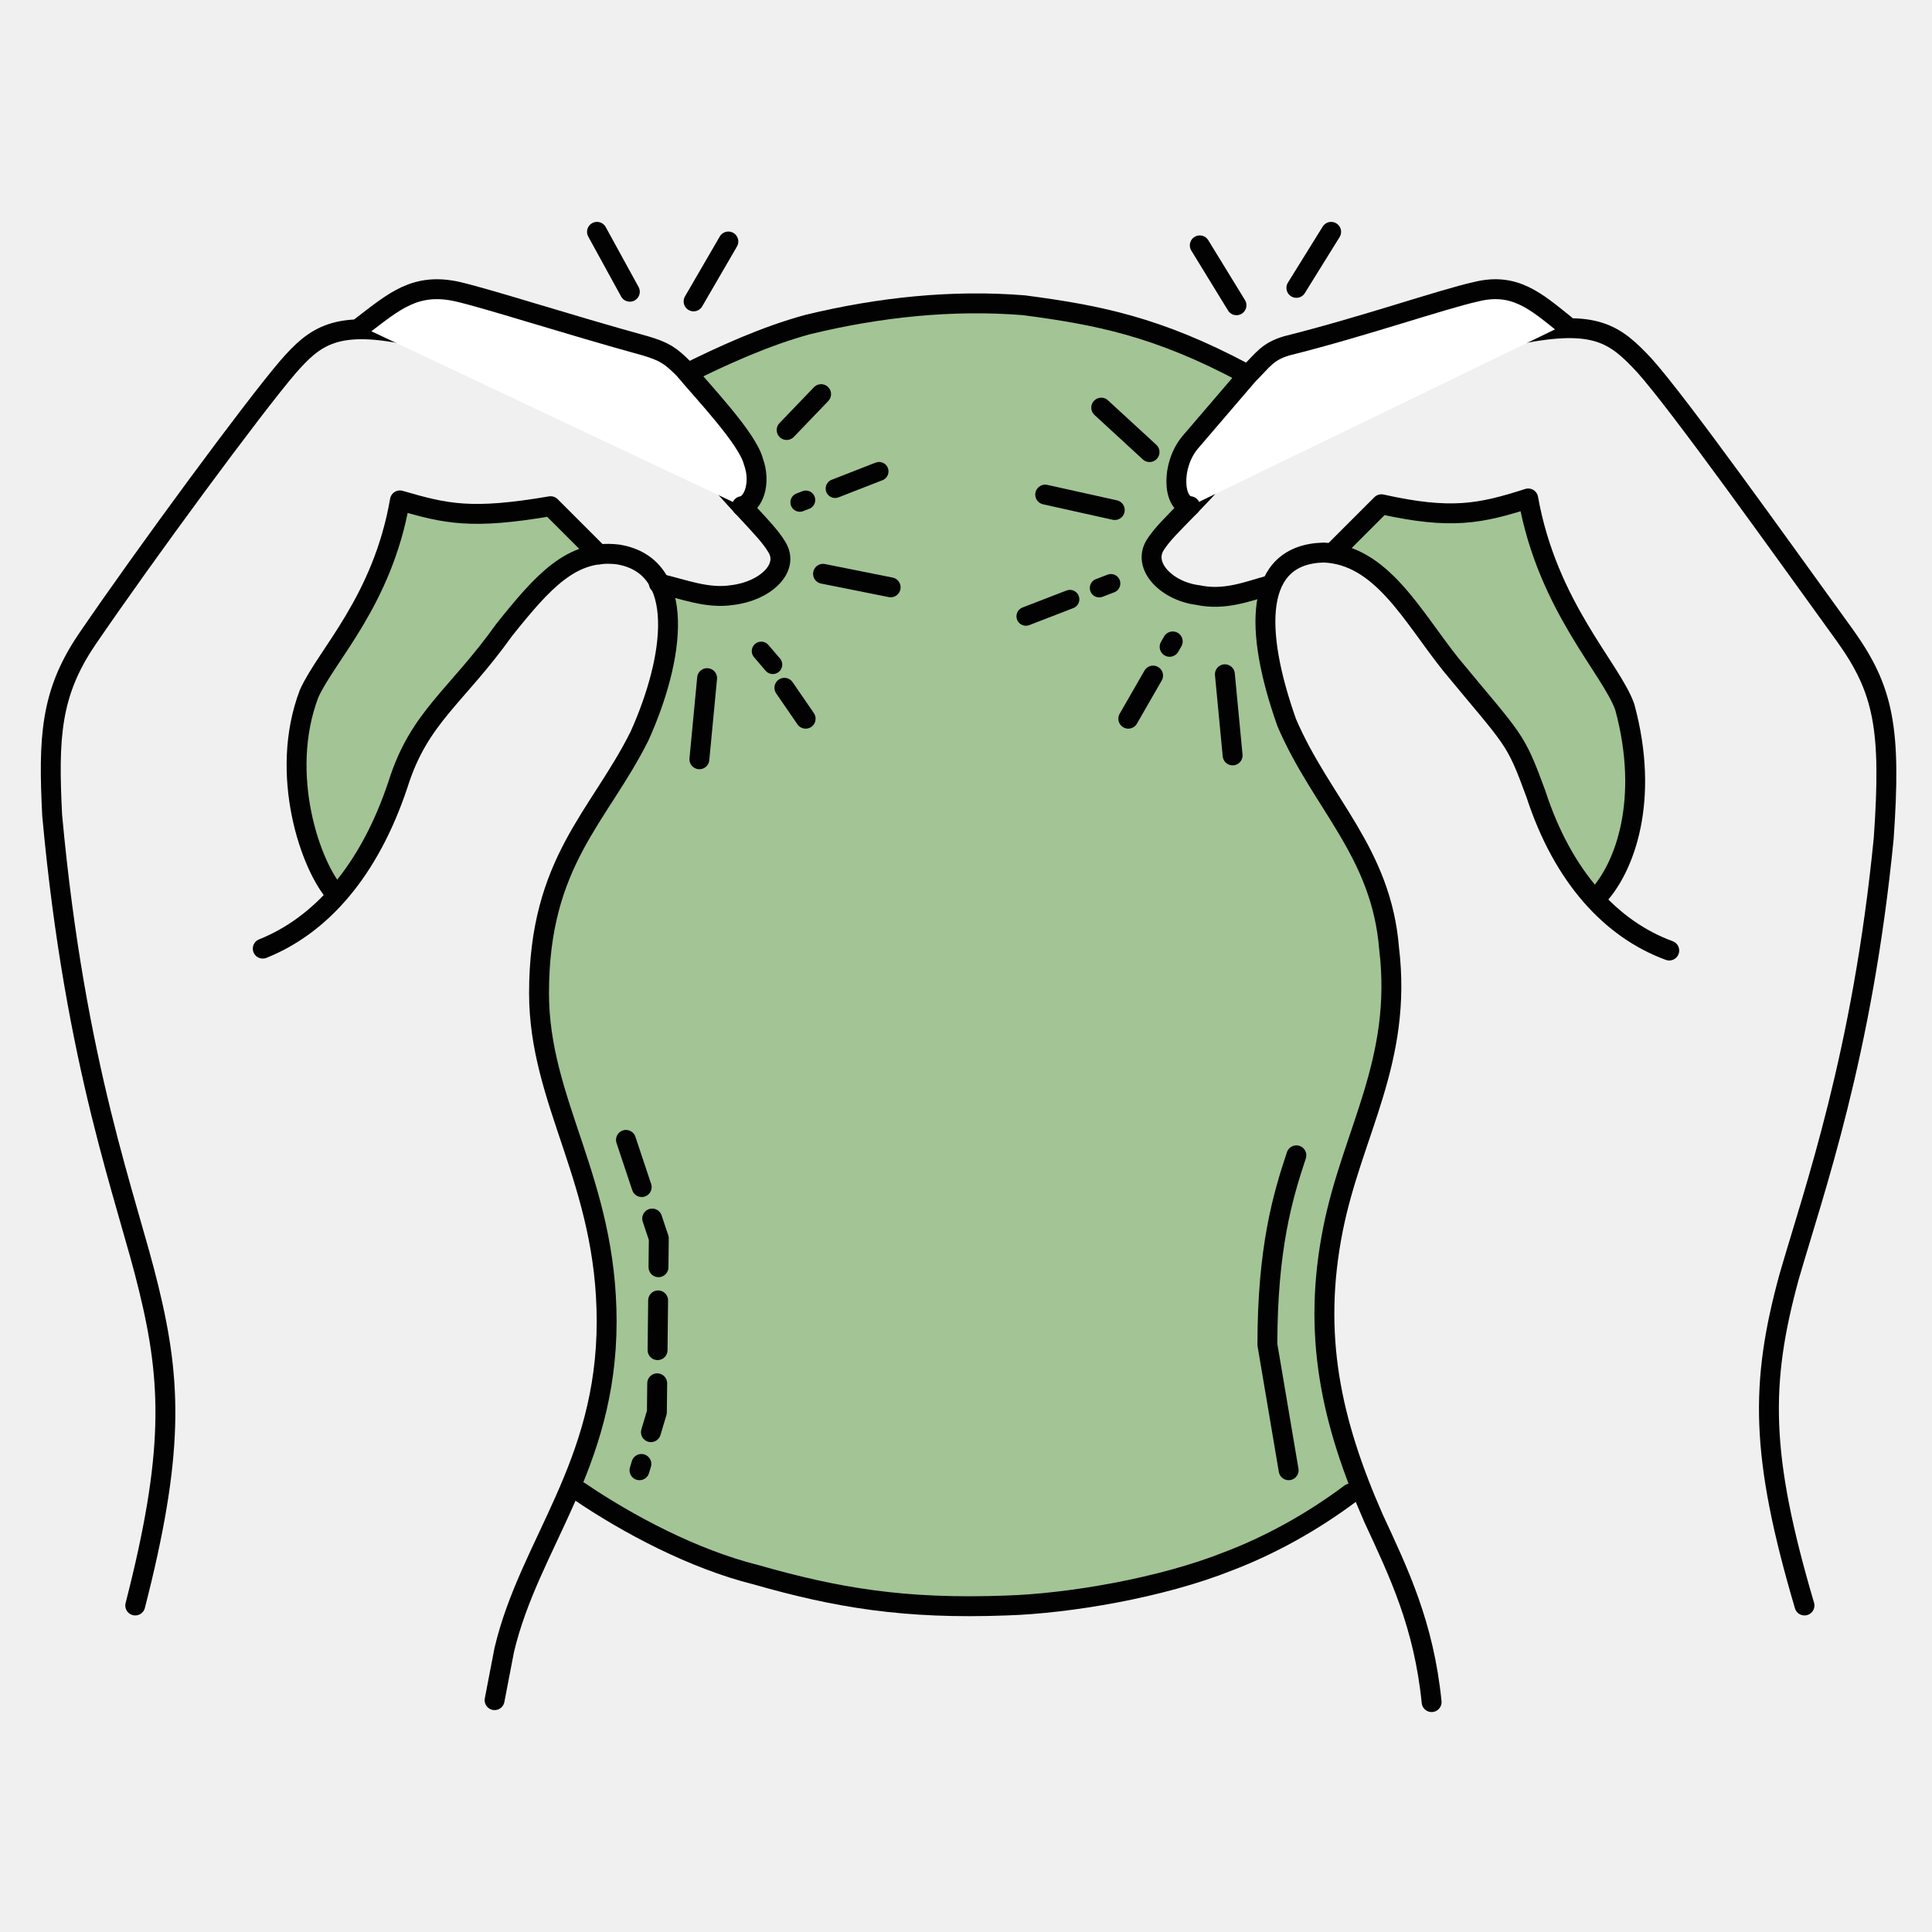
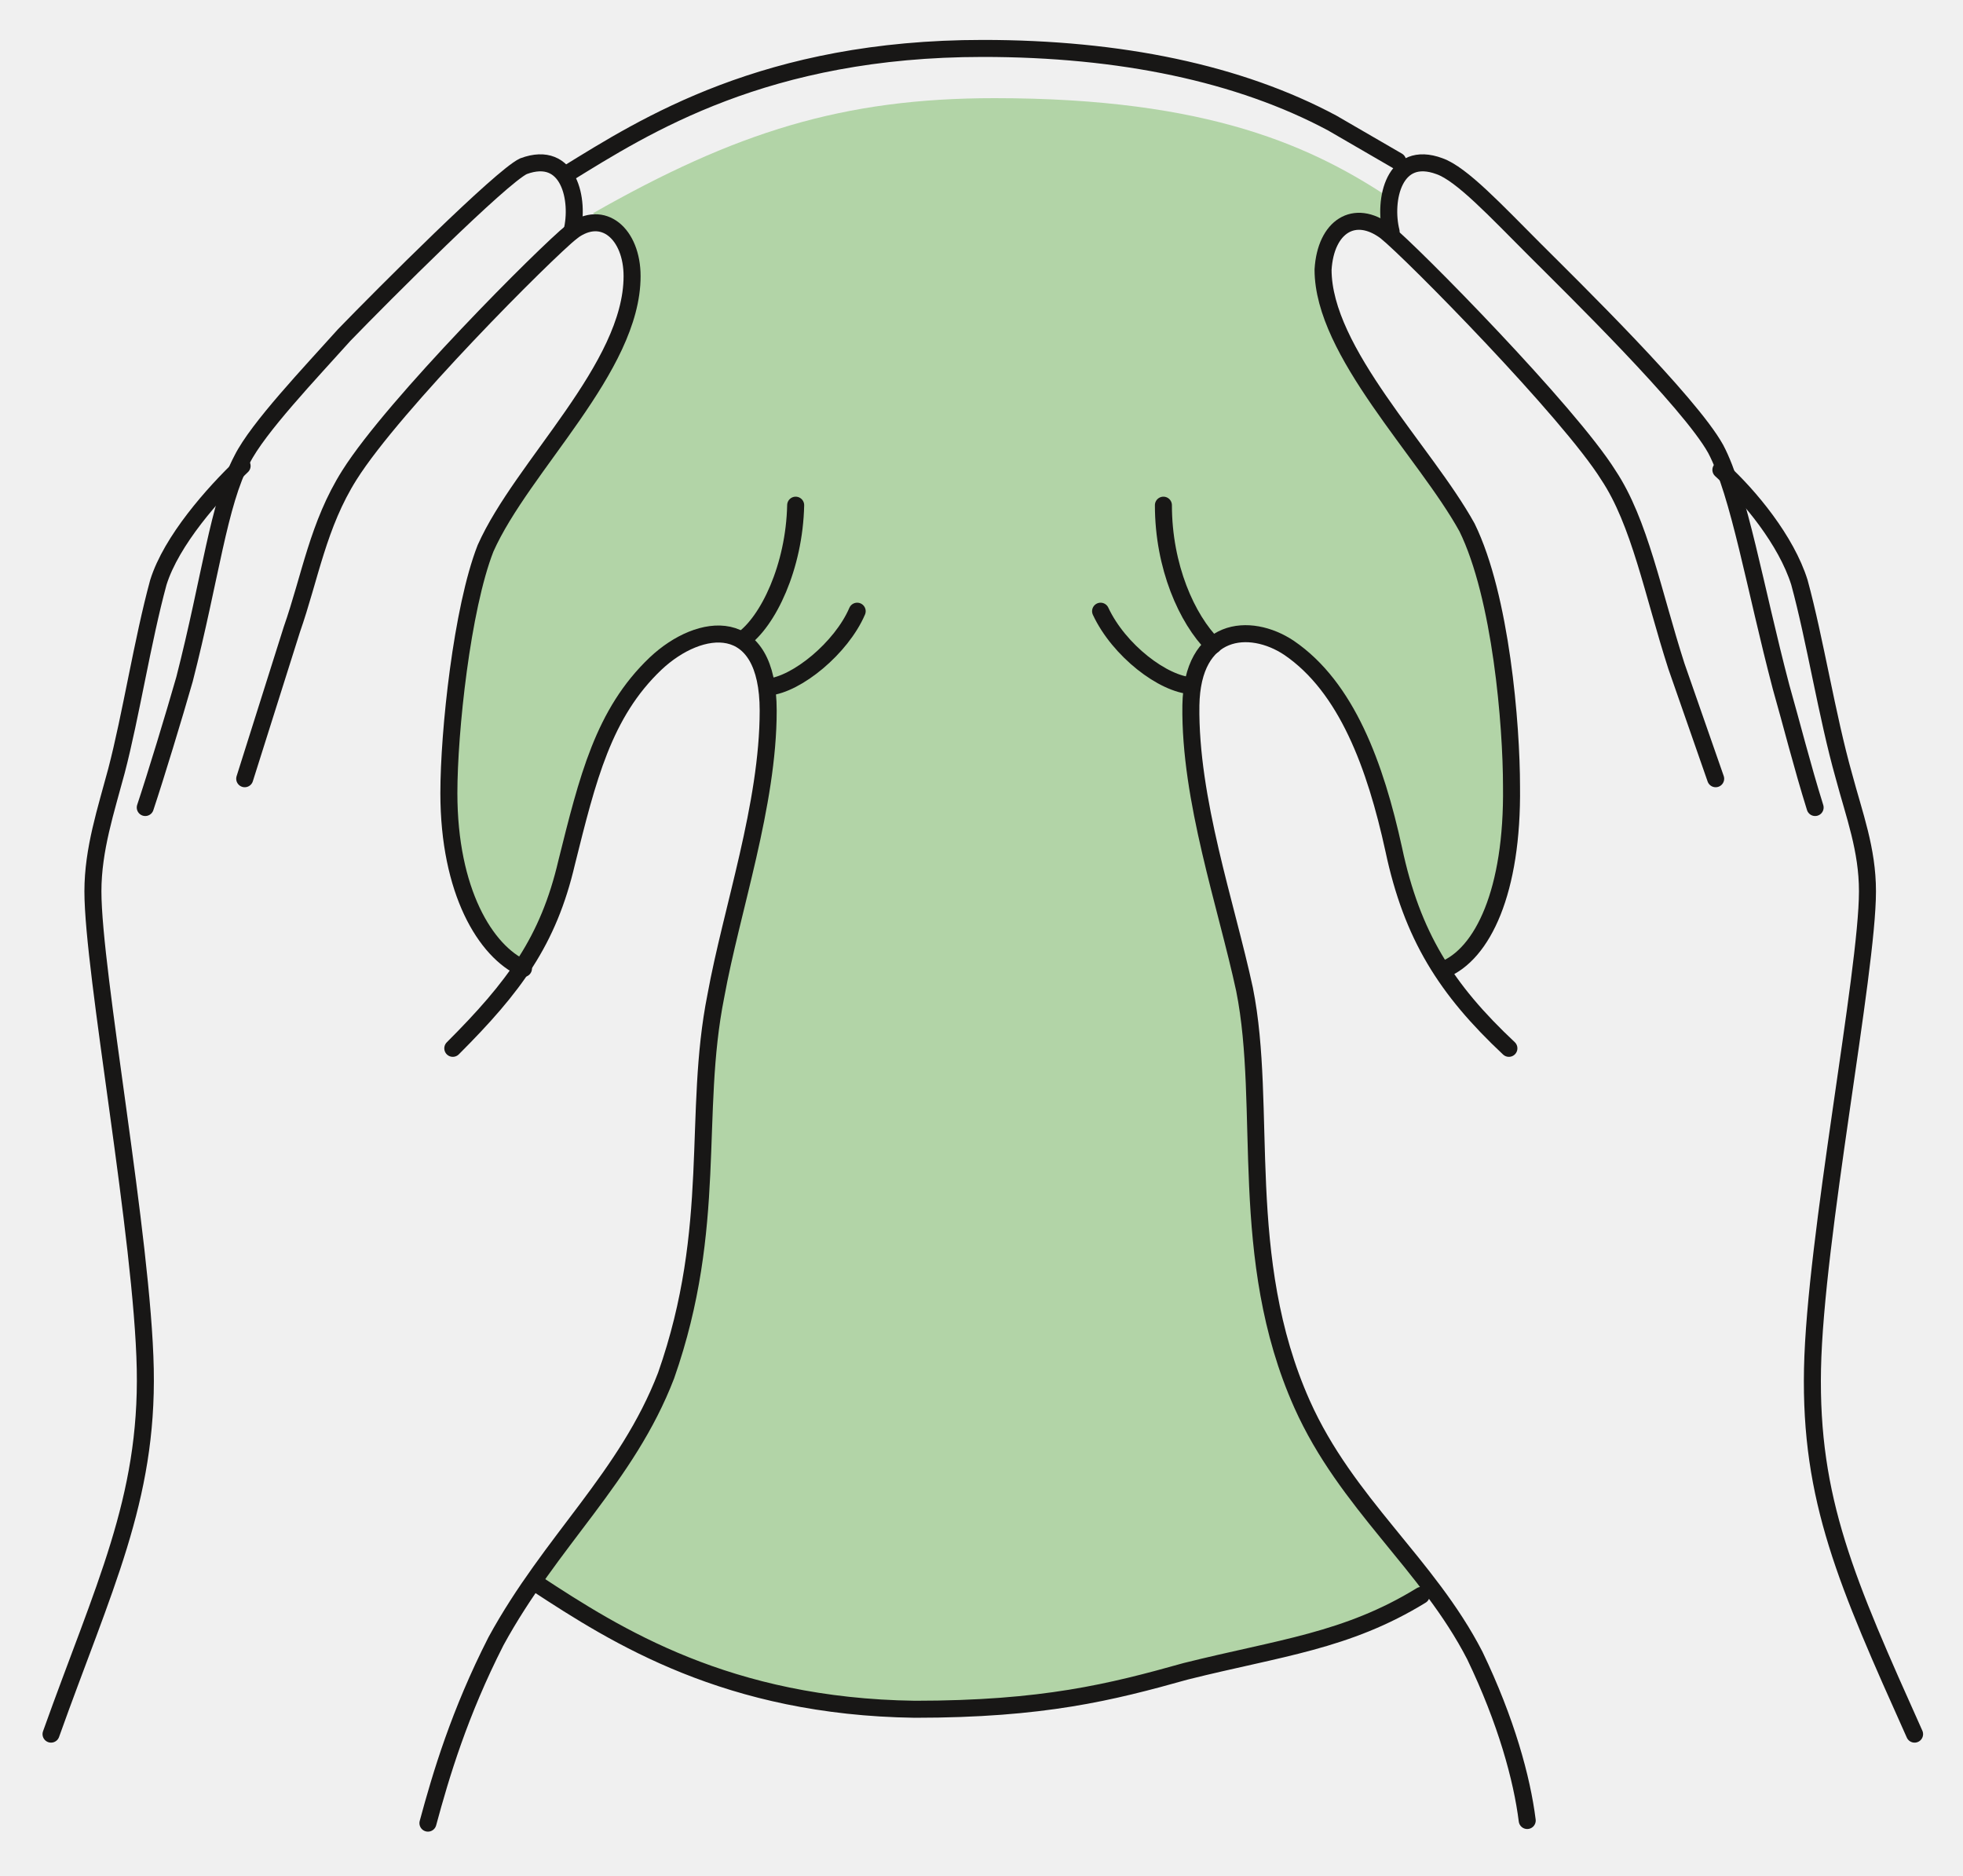
- <svg xmlns="http://www.w3.org/2000/svg" viewBox="0 0 100 100">
-   <style type="text/css">.cls-0 {fill:#A3C495;}
- .cls-1 {fill:none;stroke:#020202;stroke-width:1.03;stroke-linecap:round;stroke-linejoin:round;stroke-miterlimit:10;}
- .cls-2 {fill:none;stroke:#020202;stroke-width:0.977;stroke-linecap:round;stroke-linejoin:round;stroke-miterlimit:10;stroke-dasharray:2.442,1.628;}
- .cls-3 {fill:none;stroke:#020202;stroke-width:1.03;stroke-linecap:round;stroke-linejoin:round;stroke-miterlimit:10;stroke-dasharray:2.575,1.717;}
- .cls-4 {fill:none;stroke:#020202;stroke-width:1.03;stroke-linecap:round;stroke-miterlimit:10;}
- .cls-5 {fill:#FFFFFF;stroke:#020202;stroke-width:1.03;stroke-linecap:round;stroke-linejoin:round;stroke-miterlimit:10;}</style>
-   <path class="cls-0" d="m64.4 19.5c-2.4-1.2-5.8-2.9-11.4-3.6-3.7-0.4-7.5 0-11.2 0.9-2.3 0.6-4.4 1.5-6.4 2.6l1.7 2.1 1.8 2.5-0.4 2.2 1.8 2.3-0.1 1.1-1.1 1-2 0.3-3-0.6 0.3 2.8-1.1 4.5-2.9 5-2 4.1-0.5 5.1 1.2 5.7 1.9 5.8 0.6 6-1.6 7.9c2.5 1.6 6.4 3.8 9.6 4.5 5.2 1.3 8.8 1.7 14.1 1.3 3.1-0.2 7.9-1.4 10.8-2.6 1.9-0.8 4.1-2.1 5.6-3.2l-1.6-5.3-0.2-5.4 1.2-5.6 2.1-5.8 0.5-4.2-0.7-4.6-2.1-4.1-2.6-4.5-1.1-4.5 0.2-2.9-2.3 0.6-2.4-0.2-1.4-1.3 0.1-1.1 1.8-2.1-0.5-1.5 0.5-1.7 2.8-3.5z" />
-   <path class="cls-0" d="m20.7 25.9 3 0.7 4.8-0.4 2.4 2.5c-1.4 0.3-2.6 1.3-3.6 2.4l-5.6 6.7-2.4 5.6-1.9 2.9c-1.1-1.1-2-3.9-2.1-6.4 0-1.7 0.6-3.9 1.4-5.2 1.4-2.1 3.6-5.4 4-8.8z" />
-   <path class="cls-0" d="m69.1 28.5 2.4-2.3 3.4 0.4 4.2-0.7c0.5 2.5 1.5 4.6 2.7 6.6 0.9 1.4 2 2.9 2.5 4.6 0.8 3.2 0 7.4-1.7 9.2l-2-2.9-2.2-5.2-4.3-5.4-2.7-3.2-2.3-1.1z" />
-   <path class="cls-1" d="m35.4 19.4c2-1 4.2-2 6.4-2.6 3.7-0.9 7.5-1.3 11.2-1 3.8 0.5 6.9 1.1 11.4 3.5" />
-   <path class="cls-1" d="m30 77.2c2.5 1.7 5.9 3.5 9.1 4.3 4.2 1.2 7.7 1.8 13 1.6 3.2-0.1 8-0.9 11.5-2.3 2.1-0.8 4.3-2 6.3-3.5" />
-   <path class="cls-1" d="m34.1 30.2c1.3 0.3 2.5 0.8 3.8 0.6 1.7-0.2 3-1.4 2.3-2.5-0.6-1-1.8-1.9-5.1-5.9-1.9-2.4-2.4-2.6-3.5-2.8-2.3-0.6-7.2-1.5-10.2-2.2-4-0.9-5.1 0-6.5 1.6-1.8 2.1-7.4 9.7-10.4 14.1-1.9 2.8-2 5.1-1.8 9.1 1.2 13.1 3.9 19.9 5 24.5 1.2 4.9 1.3 8.6-0.7 16.4" />
-   <path class="cls-5" d="m18.7 16.9c1.7-1.3 2.8-2.3 5-1.8 1.7 0.4 5.7 1.7 9.7 2.8 1 0.3 1.3 0.5 2 1.2 1 1.2 3.3 3.6 3.6 4.8 0.4 1.1 0 2.2-0.6 2.3" />
-   <path class="cls-1" d="m17.4 46.3c-1.3-1.4-3-6.2-1.4-10.4 0.9-2 3.8-4.8 4.7-10 2.4 0.7 3.7 1 7.8 0.3l2.5 2.5" />
-   <path class="cls-1" d="m13.6 49.1c3-1.2 5.5-4 7-8.5 1.1-3.5 3-4.5 5.5-8 2-2.5 3.5-4.2 5.9-3.9 3.6 0.6 2.9 5.4 1.1 9.4-2.1 4.2-5.2 6.5-5.2 13.3 0 5.7 3.5 9.7 3.5 17 0 7.5-4 11.5-5.3 17l-0.5 2.6" />
-   <path class="cls-4" d="m30.9 12 1.7 3.1" />
-   <path class="cls-4" d="m35.9 15.6 1.8-3.1" />
-   <path class="cls-1" d="m65.7 30.3c-1.1 0.3-2.3 0.8-3.7 0.5-1.6-0.2-2.9-1.5-2.2-2.6s2.1-2 5.3-6c2-2.6 2.5-2.6 3.5-2.8 2.3-0.5 7-1.5 10-2.1 4-0.8 5 0 6.5 1.6 1.8 2 7 9.3 10.4 14 2 2.8 2.4 4.8 2 10.5-1.1 11.2-3.6 18.2-4.9 22.7-1.5 5.5-1.5 9.2 0.8 17" />
-   <path class="cls-5" d="m81 16.8c-1.5-1.2-2.6-2.2-4.6-1.7-1.8 0.4-5.8 1.8-9.8 2.8-1 0.3-1.2 0.7-2 1.5l-3 3.5c-1 1.2-0.9 3.2 0 3.3" />
-   <path class="cls-1" d="m82.7 46.4c1.4-1.5 2.7-5 1.4-9.8-0.7-2-4-5.2-5-10.8-2.5 0.8-4 1.1-7.6 0.3l-2.5 2.5" />
-   <path class="cls-1" d="m86.4 49.2c-3-1.1-5.5-3.8-6.9-8.1-1.1-3-1.1-2.7-4.4-6.7-2-2.5-3.6-5.7-6.6-5.8-3.6 0.1-3.6 4-1.9 8.8 1.8 4.2 4.9 6.7 5.3 11.7 0.7 5.8-1.9 9.5-2.9 14.5-1.1 5.5-0.1 10 2.1 15 1.3 2.8 2.6 5.5 3 9.5" />
-   <path class="cls-4" d="m68.9 12-1.8 2.9" />
-   <path class="cls-4" d="m64 15.8-1.9-3.1" />
-   <path class="cls-3" d="m42.5 20.4-2.4 2.5" />
-   <path class="cls-2" d="m45.5 24.4-4.1 1.6" />
-   <path class="cls-1" d="m42.6 29.7 3.5 0.7" />
-   <path class="cls-1" d="m54.1 25.6 3.6 0.8" />
-   <path class="cls-1" d="m57 21.1 2.5 2.3" />
-   <path class="cls-2" d="m53.1 31.9 4.4-1.7" />
-   <path class="cls-3" d="m58.4 37.2 2.3-4" />
-   <path class="cls-1" d="m63.4 34.9 0.4 4.2" />
-   <path class="cls-1" d="m40.6 35.6 1.1 1.6" />
-   <path class="cls-2" d="m39.4 33.7 0.6 0.7" />
-   <path class="cls-1" d="m36.6 35.1-0.4 4.2" />
-   <path class="cls-3" d="m32.4 59 1.7 5.1-0.1 9-0.9 3" />
-   <path class="cls-1" d="m67.1 59.8c-0.7 2.1-1.5 4.8-1.5 9.8l1.1 6.5" />
+ <svg xmlns="http://www.w3.org/2000/svg" viewBox="0 0 150 143.3">
+   <style type="text/css">.cls-1 {fill:#B2D4A7;}
+ .cls-2 {fill:none;stroke:#181716;stroke-width:1.3;stroke-linecap:round;stroke-linejoin:round;stroke-miterlimit:10;}
+ .cls-3 {fill:none;stroke:#181716;stroke-width:1.3;stroke-linecap:round;stroke-miterlimit:10;}</style>
+   <path class="cls-1" d="m112.6 39.9c-3.3-5.6-11.6-13.8-11.6-19.2 0-2.8 2.5-4.7 4.9-3.6 0.5-0.7 0.7-1.7 0.7-1.7-6.2-4.2-14.2-7.9-30.6-7.9-11.6 0-19.8 2.6-30.7 8.8 0.8 0.4 2.6 1.3 3 3.1 1.4 6.8-6.4 14.7-10.5 21.9-2.2 3.9-3.5 14.8-3.5 18.9 0 5.5 2 11.7 5.3 13.8 3.3-3.6 4.1-10.1 5.7-15.1s5.6-10.6 9.3-10.6c1.9 0 2.7 0.5 2.7 0.5 2-1.5 3.5-5.7 3.5-10.2 0 3.7-1.5 7.9-3.5 10.2 0.9 0.7 1.5 1.7 1.7 3.1 2.3-0.4 5.5-3.3 6.5-5.2-1.2 1.9-4.1 4.8-6.5 5.7 0.4 4.5-1.3 12.1-2.8 17.5-3.9 13.7-1.7 19.7-3.8 30-1.7 8.3-6.3 13.6-11.5 21 4.9 3.7 14.2 9.5 29 9.7 11.2 0.2 19.8-3.2 28.4-5 4.5-0.9 8-2.1 10.6-4.2-4.1-5.9-9.2-11-11.1-18.5-2.7-10.3-0.9-20.8-4-32-1.4-5.2-3.2-12.5-2.7-18.4-2.4-0.6-5.6-3.2-7-5.8 1.3 1.9 4.5 4.8 7 5.7 0.2-1.2 0.7-2.3 1.6-3.1-2.1-2.2-3.8-6.2-3.8-10.7 0.2 3.7 1.7 7.9 3.8 10.2 5-2.5 10.4 3.3 12.4 10.1 1.4 4.8 2.4 11 4.9 15.1 3.7-1.9 5.7-7.9 5.6-14.4 0-4.9-1.1-16.3-3-19.7z" />
+   <path class="cls-2" d="m43.3 13.3c6-3.7 15.2-9.6 31.8-9.6 10.5 0 19.6 1.9 26.7 5.7l5 2.9" />
+   <path class="cls-2" d="m41 121c6.1 4 14.6 9.4 28.9 9.6 9.8 0 15-1.3 20.7-2.9 7.2-1.8 12.3-2.3 18-5.8" />
+   <path class="cls-3" d="m43.7 17.7c0.6-2.4-0.2-6.3-3.7-5-1.7 0.8-10.7 9.8-13.7 12.9-2.6 2.9-6.6 7.1-7.8 9.5-1.8 3.4-2.4 9-4.4 16.8-0.8 2.8-2.2 7.4-3 9.8" />
+   <path class="cls-2" d="m18.5 35.6c-2.2 2.1-5.4 5.7-6.4 8.9-1.2 4.4-2.1 10.2-3.2 14.4-0.8 3-1.8 6-1.8 9.2 0 6.2 3.8 26.5 4 36.5s-3.2 16.7-7.2 27.9" />
+   <path class="cls-2" d="m40 74c-2.9-1.3-5.7-5.9-5.7-13.4 0-4.7 1-14.1 2.8-18.7 2.8-6.3 11.2-13.8 11.2-20.8 0-3.2-2.2-5.2-4.6-3.4-2 1.6-13.6 13.2-17 18.6-2.4 3.8-3 7.8-4.4 11.8l-3.6 11.4" />
+   <path class="cls-2" d="m34.6 80.1c4.7-4.7 7.3-8.2 8.7-14.2 1.6-6.4 2.8-11.4 6.8-15.2 3.4-3.2 8.6-3.8 8.6 3.6 0 7.2-2.8 15.2-4 21.8-1.8 9 0.2 17.6-3.8 29-3 7.8-8.8 12.6-13 20.3-2.8 5.5-4.2 10.2-5.2 13.9" />
+   <path class="cls-3" d="m56.7 48.9c2-1.4 4-5.6 4.1-10.3" />
+   <path class="cls-3" d="m58.7 52.5c2.2-0.2 5.6-3 6.8-5.8" />
+   <path class="cls-2" d="m106.3 17.7c-0.6-2.4 0.2-6.3 3.7-5 1.7 0.6 4.3 3.4 7.3 6.4 2.8 2.8 11.8 11.6 13.8 15.2 1.8 3.4 3 10.6 5 18.2 0.8 2.8 1.6 6 2.6 9.2" />
+   <path class="cls-2" d="m131.5 35.9c2.2 2 5 5.4 6 8.6 1.2 4.4 2.1 10.2 3.4 14.8 0.8 3 1.8 5.6 1.8 8.8 0 6.2-4 26.5-4.2 36.5s2.6 16.3 7.8 27.9" />
+   <path class="cls-2" d="m110.3 74.1c3-1.2 5.3-6 5.2-14 0-4.7-0.8-14.5-3.4-19.8-3.2-5.8-11-13.4-11-19.7 0.2-3.3 2.4-4.7 4.8-2.9 2 1.6 14 13.8 17 18.6 2.4 3.6 3.4 9 5.2 14.6l3 8.6" />
+   <path class="cls-2" d="m115.3 80.1c-4.8-4.5-7.4-8.6-8.8-15.2-1.4-6.4-3.6-12.4-8-15.4-3-2-7.4-1.6-7.5 4.4-0.1 7.2 2.7 15.2 4.1 21.7 1.8 9-0.6 20.5 4.4 31.7 3.4 7.6 9.6 12.2 13.2 19.2 2.4 5 3.6 9.4 4 12.6" />
+   <path class="cls-3" d="m92.7 49.3c-2-2-3.8-6-3.8-10.7" />
+   <path class="cls-3" d="m91.1 52.4c-2.2-0.1-5.6-2.7-7-5.7" />
</svg>
